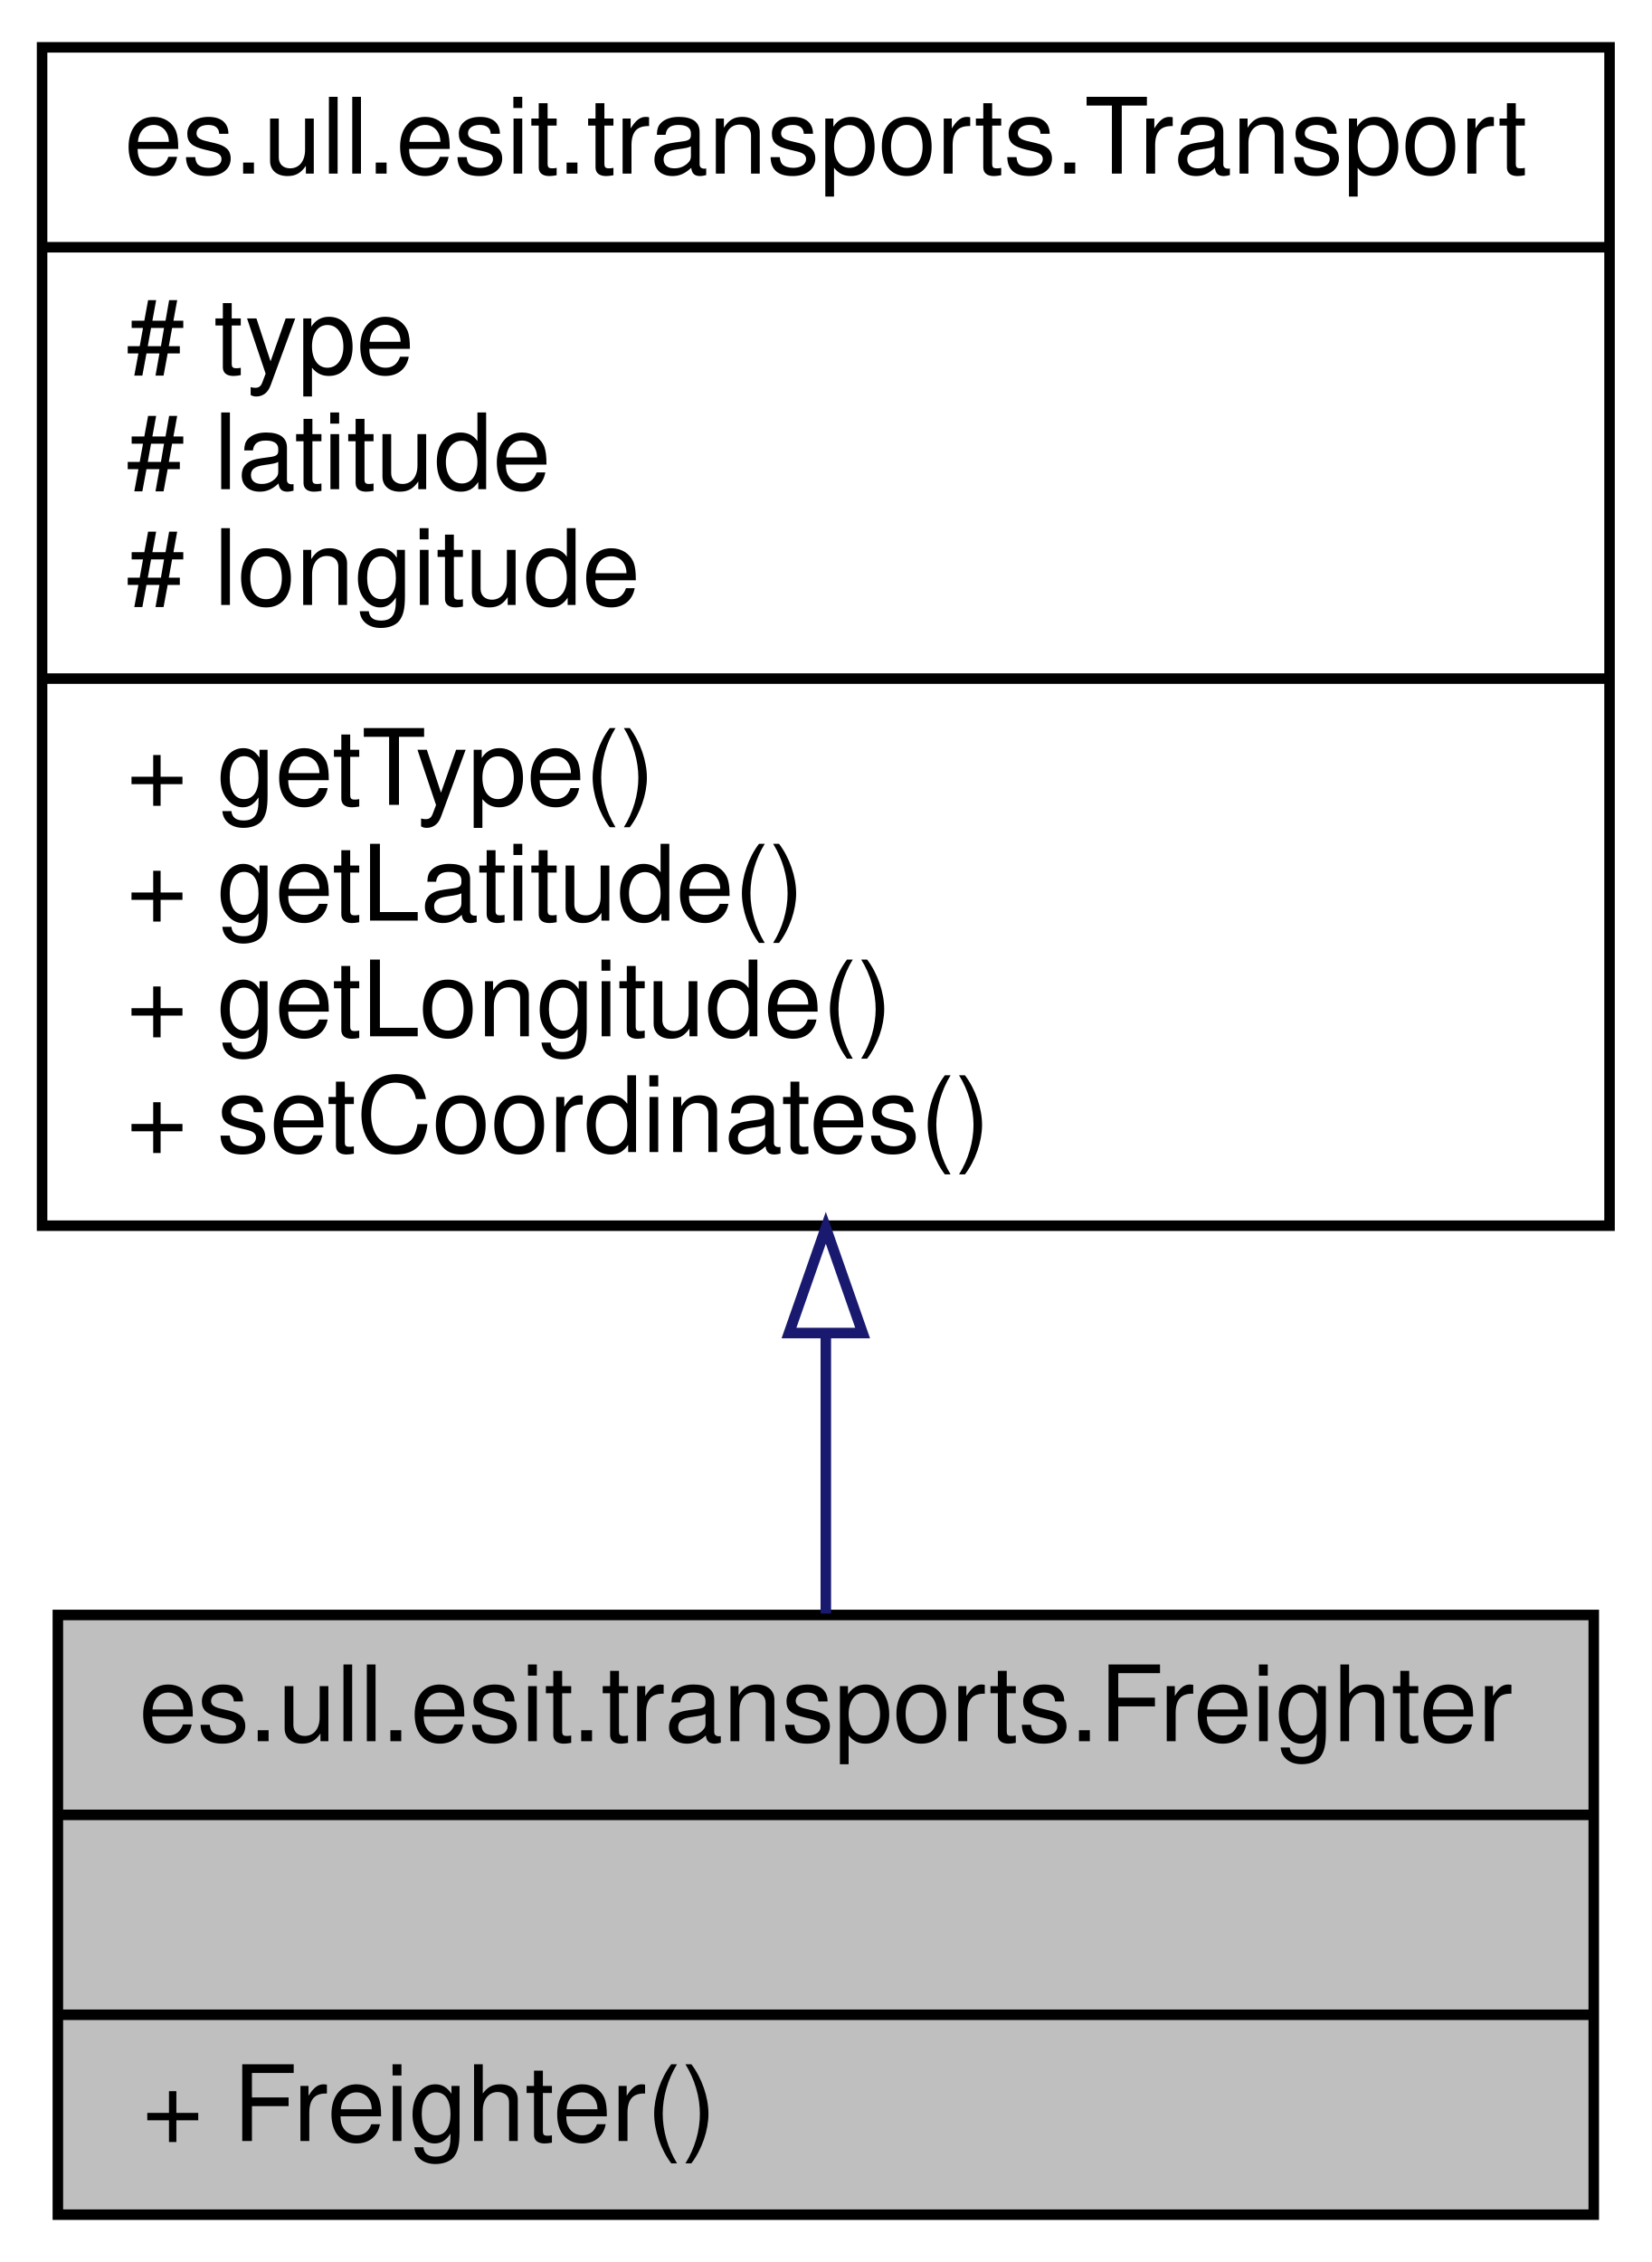
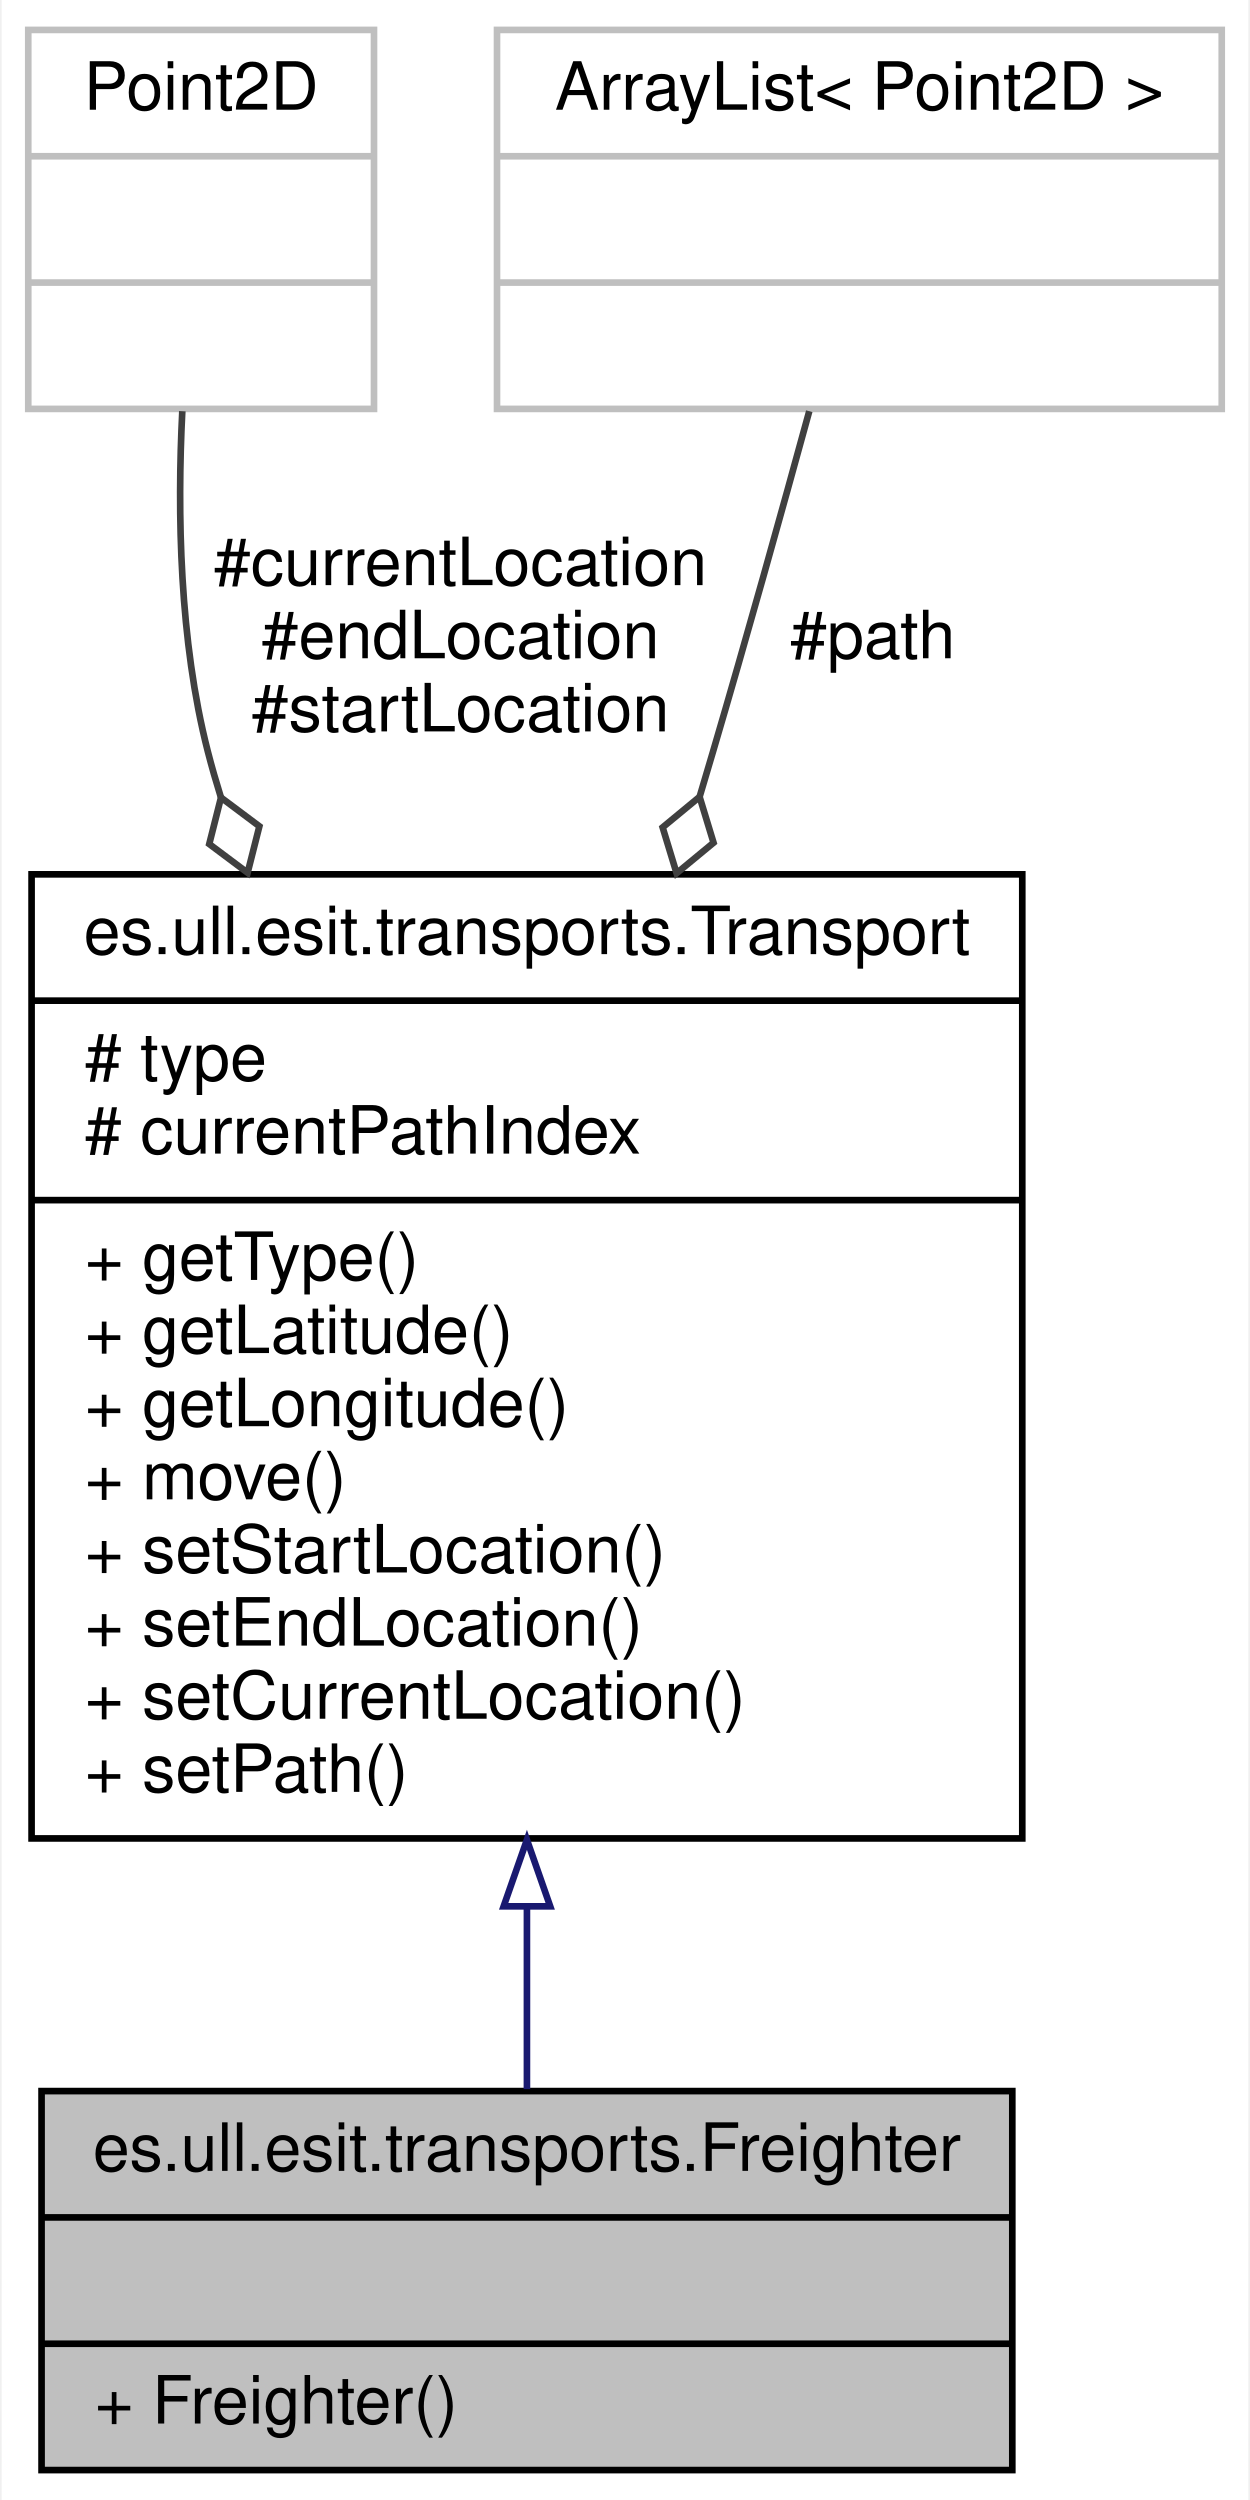
- <svg xmlns="http://www.w3.org/2000/svg" xmlns:xlink="http://www.w3.org/1999/xlink" width="157pt" height="215pt" viewBox="0.00 0.00 157.00 215.00">
-   <g id="graph0" class="graph" transform="scale(1 1) rotate(0) translate(4 211)">
-     <polygon fill="white" stroke="none" points="-4,4 -4,-211 153,-211 153,4 -4,4" />
+ <svg xmlns="http://www.w3.org/2000/svg" xmlns:xlink="http://www.w3.org/1999/xlink" width="188pt" height="376pt" viewBox="0.00 0.00 187.50 376.00">
+   <g id="graph0" class="graph" transform="scale(1 1) rotate(0) translate(4 372)">
+     <polygon fill="white" stroke="none" points="-4,4 -4,-372 183.5,-372 183.5,4 -4,4" />
    <g id="node1" class="node">
-       <polygon fill="#bfbfbf" stroke="black" points="1.5,-0.5 1.5,-57.5 147.5,-57.5 147.5,-0.5 1.5,-0.5" />
-       <text text-anchor="middle" x="74.5" y="-45.5" font-family="Helvetica,sans-Serif" font-size="10.00">es.ull.esit.transports.Freighter</text>
-       <polyline fill="none" stroke="black" points="1.5,-38.5 147.5,-38.5 " />
-       <text text-anchor="middle" x="74.5" y="-26.5" font-family="Helvetica,sans-Serif" font-size="10.00"> </text>
-       <polyline fill="none" stroke="black" points="1.5,-19.5 147.5,-19.5 " />
-       <text text-anchor="start" x="9.5" y="-7.5" font-family="Helvetica,sans-Serif" font-size="10.00">+ Freighter()</text>
+       <polygon fill="#bfbfbf" stroke="black" points="2,-0.5 2,-57.5 148,-57.5 148,-0.5 2,-0.5" />
+       <text text-anchor="middle" x="75" y="-45.5" font-family="Helvetica,sans-Serif" font-size="10.00">es.ull.esit.transports.Freighter</text>
+       <polyline fill="none" stroke="black" points="2,-38.5 148,-38.5 " />
+       <text text-anchor="middle" x="75" y="-26.5" font-family="Helvetica,sans-Serif" font-size="10.00"> </text>
+       <polyline fill="none" stroke="black" points="2,-19.5 148,-19.5 " />
+       <text text-anchor="start" x="10" y="-7.5" font-family="Helvetica,sans-Serif" font-size="10.00">+ Freighter()</text>
    </g>
    <g id="node2" class="node">
      <g id="a_node2">
        <a xlink:href="classes_1_1ull_1_1esit_1_1transports_1_1_transport.html" target="_top" xlink:title="Abstract class to represent a transport. ">
-           <polygon fill="white" stroke="black" points="-1.42109e-14,-94.5 -1.42109e-14,-206.5 149,-206.5 149,-94.5 -1.42109e-14,-94.5" />
-           <text text-anchor="middle" x="74.5" y="-194.5" font-family="Helvetica,sans-Serif" font-size="10.00">es.ull.esit.transports.Transport</text>
-           <polyline fill="none" stroke="black" points="-1.42109e-14,-187.5 149,-187.5 " />
-           <text text-anchor="start" x="8" y="-175.5" font-family="Helvetica,sans-Serif" font-size="10.00"># type</text>
-           <text text-anchor="start" x="8" y="-164.5" font-family="Helvetica,sans-Serif" font-size="10.00"># latitude</text>
-           <text text-anchor="start" x="8" y="-153.5" font-family="Helvetica,sans-Serif" font-size="10.00"># longitude</text>
-           <polyline fill="none" stroke="black" points="-1.42109e-14,-146.5 149,-146.5 " />
-           <text text-anchor="start" x="8" y="-134.5" font-family="Helvetica,sans-Serif" font-size="10.00">+ getType()</text>
-           <text text-anchor="start" x="8" y="-123.5" font-family="Helvetica,sans-Serif" font-size="10.00">+ getLatitude()</text>
-           <text text-anchor="start" x="8" y="-112.5" font-family="Helvetica,sans-Serif" font-size="10.00">+ getLongitude()</text>
-           <text text-anchor="start" x="8" y="-101.5" font-family="Helvetica,sans-Serif" font-size="10.00">+ setCoordinates()</text>
+           <polygon fill="white" stroke="black" points="0.5,-95.5 0.5,-240.5 149.5,-240.5 149.5,-95.5 0.5,-95.5" />
+           <text text-anchor="middle" x="75" y="-228.5" font-family="Helvetica,sans-Serif" font-size="10.00">es.ull.esit.transports.Transport</text>
+           <polyline fill="none" stroke="black" points="0.5,-221.5 149.5,-221.5 " />
+           <text text-anchor="start" x="8.5" y="-209.5" font-family="Helvetica,sans-Serif" font-size="10.00"># type</text>
+           <text text-anchor="start" x="8.5" y="-198.5" font-family="Helvetica,sans-Serif" font-size="10.00"># currentPathIndex</text>
+           <polyline fill="none" stroke="black" points="0.5,-191.5 149.5,-191.5 " />
+           <text text-anchor="start" x="8.5" y="-179.5" font-family="Helvetica,sans-Serif" font-size="10.00">+ getType()</text>
+           <text text-anchor="start" x="8.5" y="-168.5" font-family="Helvetica,sans-Serif" font-size="10.00">+ getLatitude()</text>
+           <text text-anchor="start" x="8.5" y="-157.5" font-family="Helvetica,sans-Serif" font-size="10.00">+ getLongitude()</text>
+           <text text-anchor="start" x="8.5" y="-146.5" font-family="Helvetica,sans-Serif" font-size="10.00">+ move()</text>
+           <text text-anchor="start" x="8.5" y="-135.5" font-family="Helvetica,sans-Serif" font-size="10.00">+ setStartLocation()</text>
+           <text text-anchor="start" x="8.5" y="-124.5" font-family="Helvetica,sans-Serif" font-size="10.00">+ setEndLocation()</text>
+           <text text-anchor="start" x="8.5" y="-113.5" font-family="Helvetica,sans-Serif" font-size="10.00">+ setCurrentLocation()</text>
+           <text text-anchor="start" x="8.5" y="-102.5" font-family="Helvetica,sans-Serif" font-size="10.00">+ setPath()</text>
        </a>
      </g>
    </g>
    <g id="edge1" class="edge">
-       <path fill="none" stroke="midnightblue" d="M74.5,-84.146C74.5,-74.817 74.5,-65.672 74.5,-57.632" />
-       <polygon fill="none" stroke="midnightblue" points="71,-84.297 74.5,-94.297 78,-84.297 71,-84.297" />
+       <path fill="none" stroke="midnightblue" d="M75,-85.042C75,-75.306 75,-65.948 75,-57.796" />
+       <polygon fill="none" stroke="midnightblue" points="71.5,-85.29 75,-95.29 78.5,-85.29 71.5,-85.29" />
+     </g>
+     <g id="node3" class="node">
+       <polygon fill="white" stroke="#bfbfbf" points="0,-310.5 0,-367.5 52,-367.5 52,-310.5 0,-310.5" />
+       <text text-anchor="middle" x="26" y="-355.5" font-family="Helvetica,sans-Serif" font-size="10.00">Point2D</text>
+       <polyline fill="none" stroke="#bfbfbf" points="0,-348.5 52,-348.5 " />
+       <text text-anchor="middle" x="26" y="-336.5" font-family="Helvetica,sans-Serif" font-size="10.00"> </text>
+       <polyline fill="none" stroke="#bfbfbf" points="0,-329.5 52,-329.5 " />
+       <text text-anchor="middle" x="26" y="-317.5" font-family="Helvetica,sans-Serif" font-size="10.00"> </text>
+     </g>
+     <g id="edge2" class="edge">
+       <path fill="none" stroke="#404040" d="M23.168,-310.157C22.398,-294.831 22.736,-275.607 27,-259 27.586,-256.717 28.241,-254.427 28.956,-252.139" />
+       <polygon fill="none" stroke="#404040" points="28.988,-252.048 27.22,-245.057 32.992,-240.736 34.761,-247.727 28.988,-252.048" />
+       <text text-anchor="middle" x="65" y="-284" font-family="Helvetica,sans-Serif" font-size="10.00"> #currentLocation</text>
+       <text text-anchor="middle" x="65" y="-273" font-family="Helvetica,sans-Serif" font-size="10.00">#endLocation</text>
+       <text text-anchor="middle" x="65" y="-262" font-family="Helvetica,sans-Serif" font-size="10.00">#startLocation</text>
+     </g>
+     <g id="node4" class="node">
+       <polygon fill="white" stroke="#bfbfbf" points="70.5,-310.5 70.5,-367.5 179.5,-367.5 179.5,-310.5 70.5,-310.5" />
+       <text text-anchor="middle" x="125" y="-355.5" font-family="Helvetica,sans-Serif" font-size="10.00">ArrayList&lt; Point2D &gt;</text>
+       <polyline fill="none" stroke="#bfbfbf" points="70.5,-348.5 179.5,-348.5 " />
+       <text text-anchor="middle" x="125" y="-336.5" font-family="Helvetica,sans-Serif" font-size="10.00"> </text>
+       <polyline fill="none" stroke="#bfbfbf" points="70.5,-329.5 179.5,-329.5 " />
+       <text text-anchor="middle" x="125" y="-317.5" font-family="Helvetica,sans-Serif" font-size="10.00"> </text>
+     </g>
+     <g id="edge3" class="edge">
+       <path fill="none" stroke="#404040" d="M117.465,-310.156C113.308,-294.998 107.991,-275.934 103,-259 102.341,-256.763 101.668,-254.497 100.986,-252.211" />
+       <polygon fill="none" stroke="#404040" points="100.969,-252.154 95.408,-247.563 97.508,-240.664 103.068,-245.255 100.969,-252.154" />
+       <text text-anchor="middle" x="127" y="-273" font-family="Helvetica,sans-Serif" font-size="10.00"> #path</text>
    </g>
  </g>
</svg>
